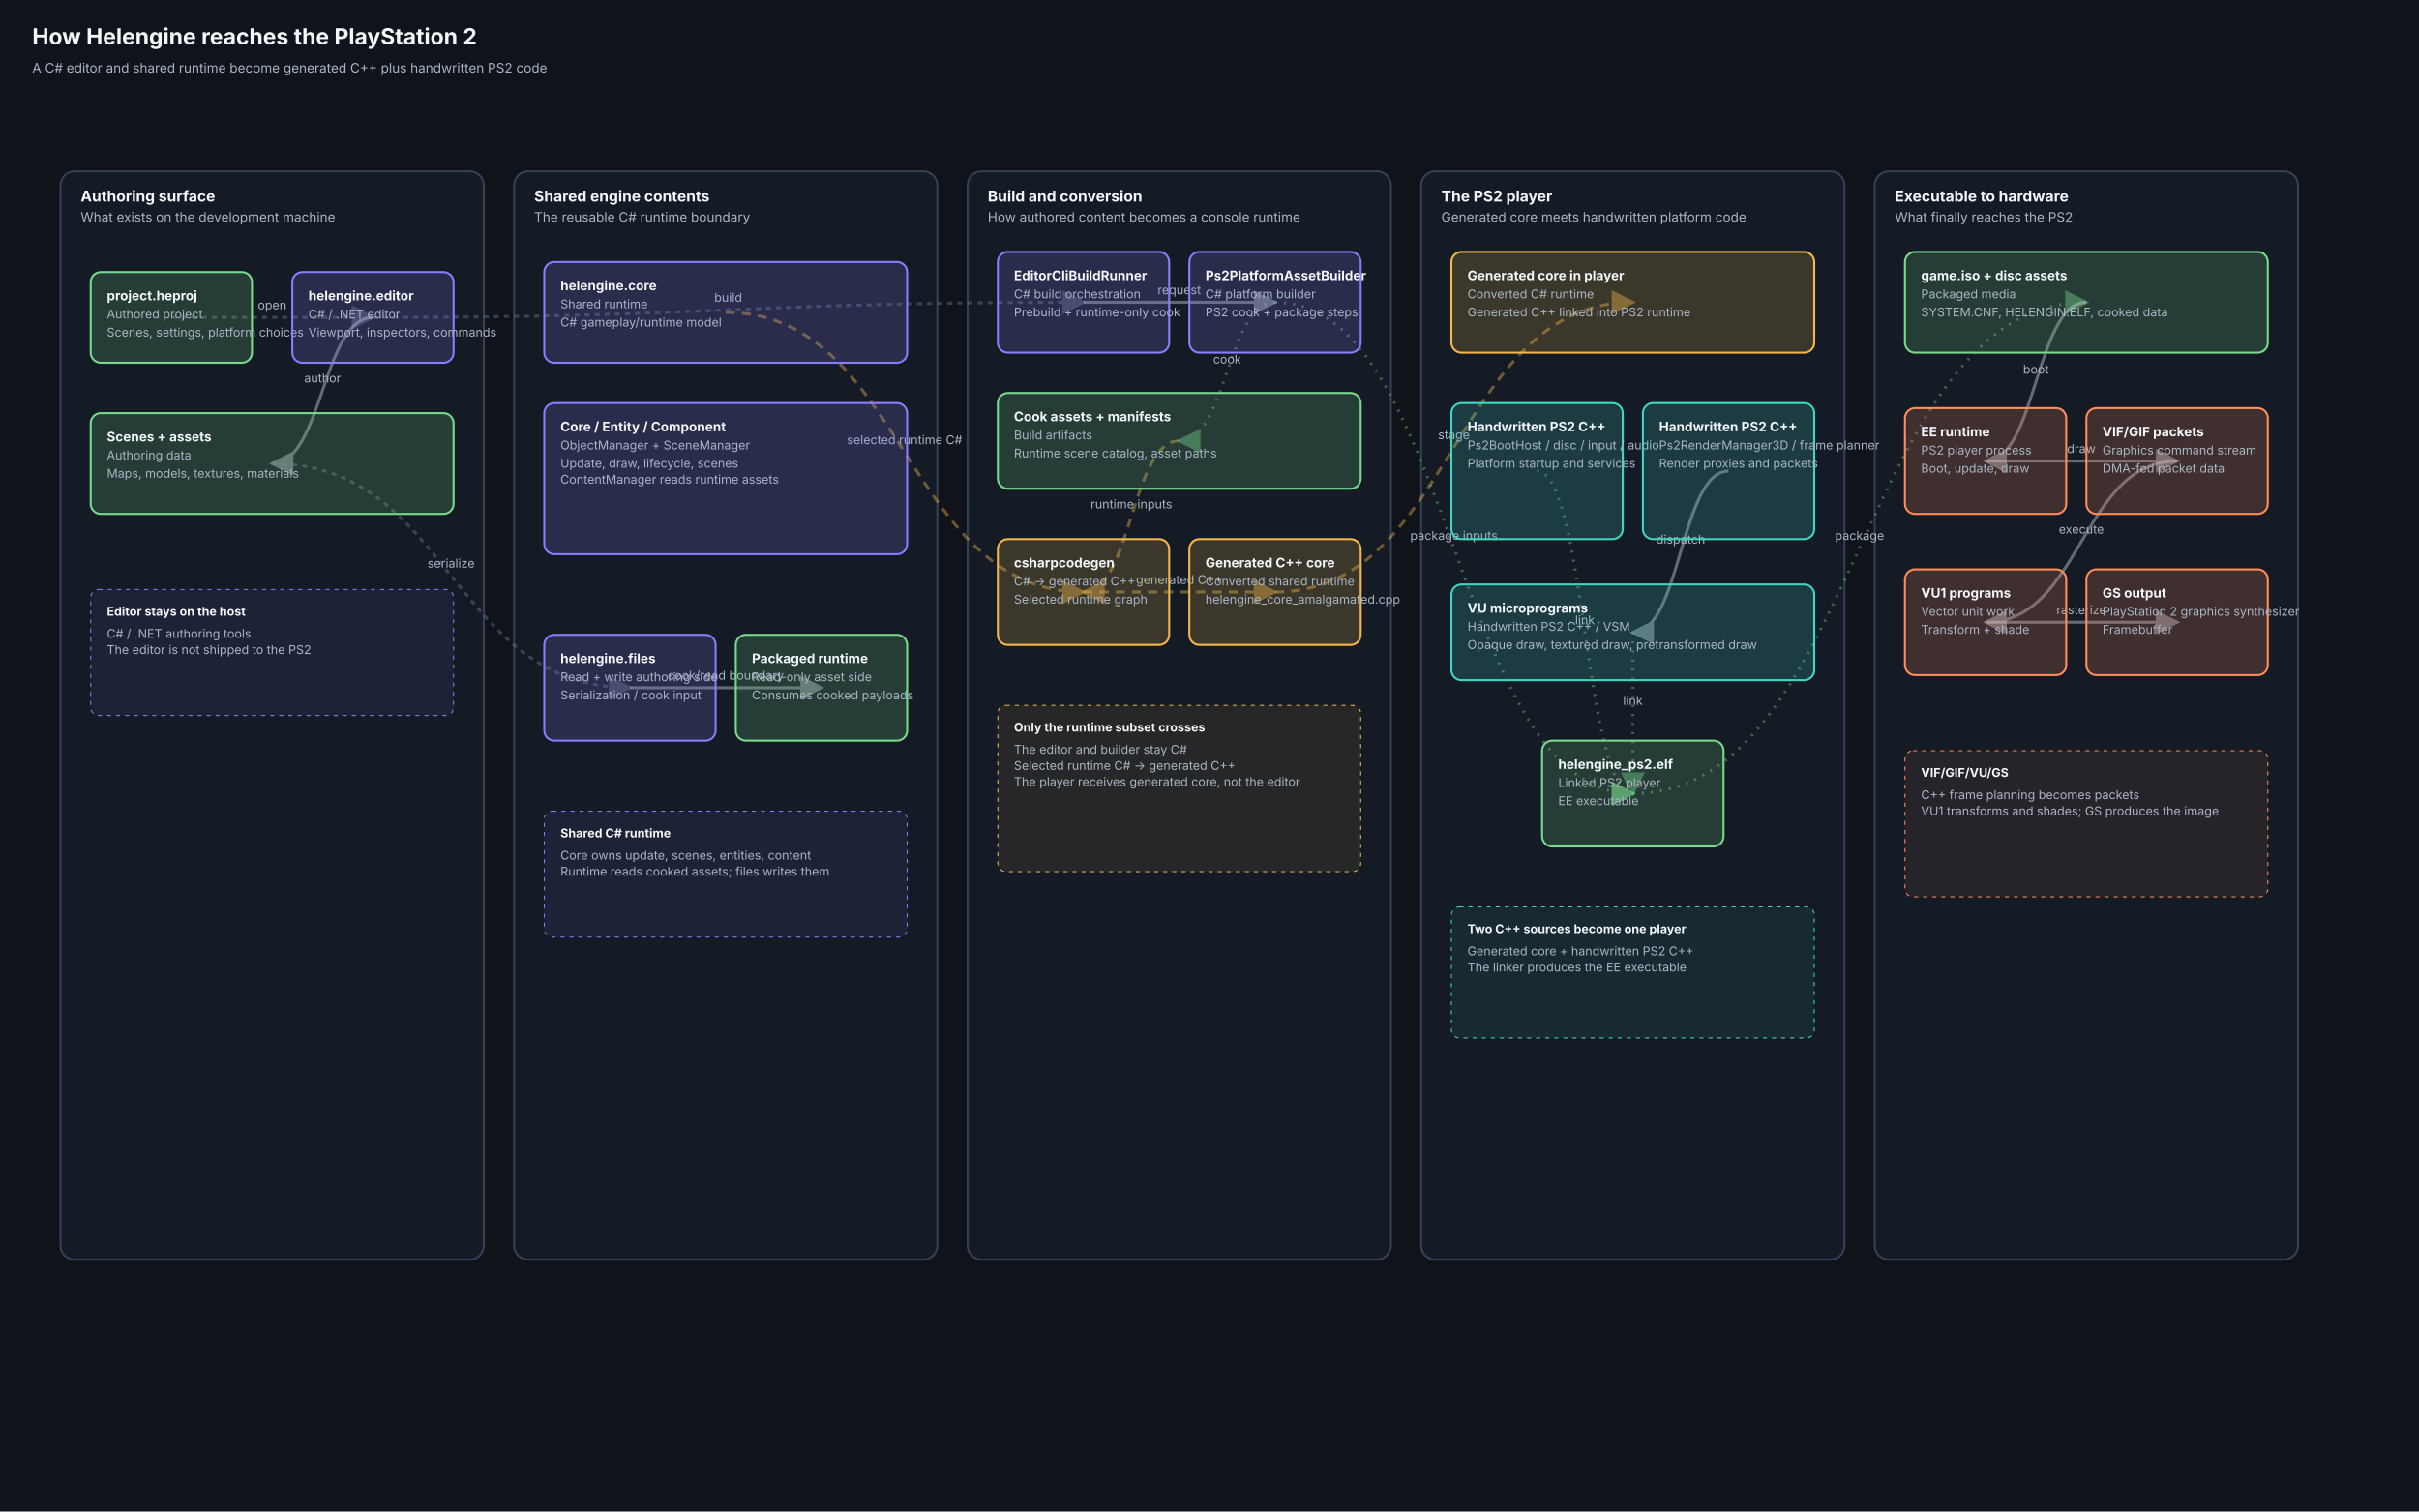
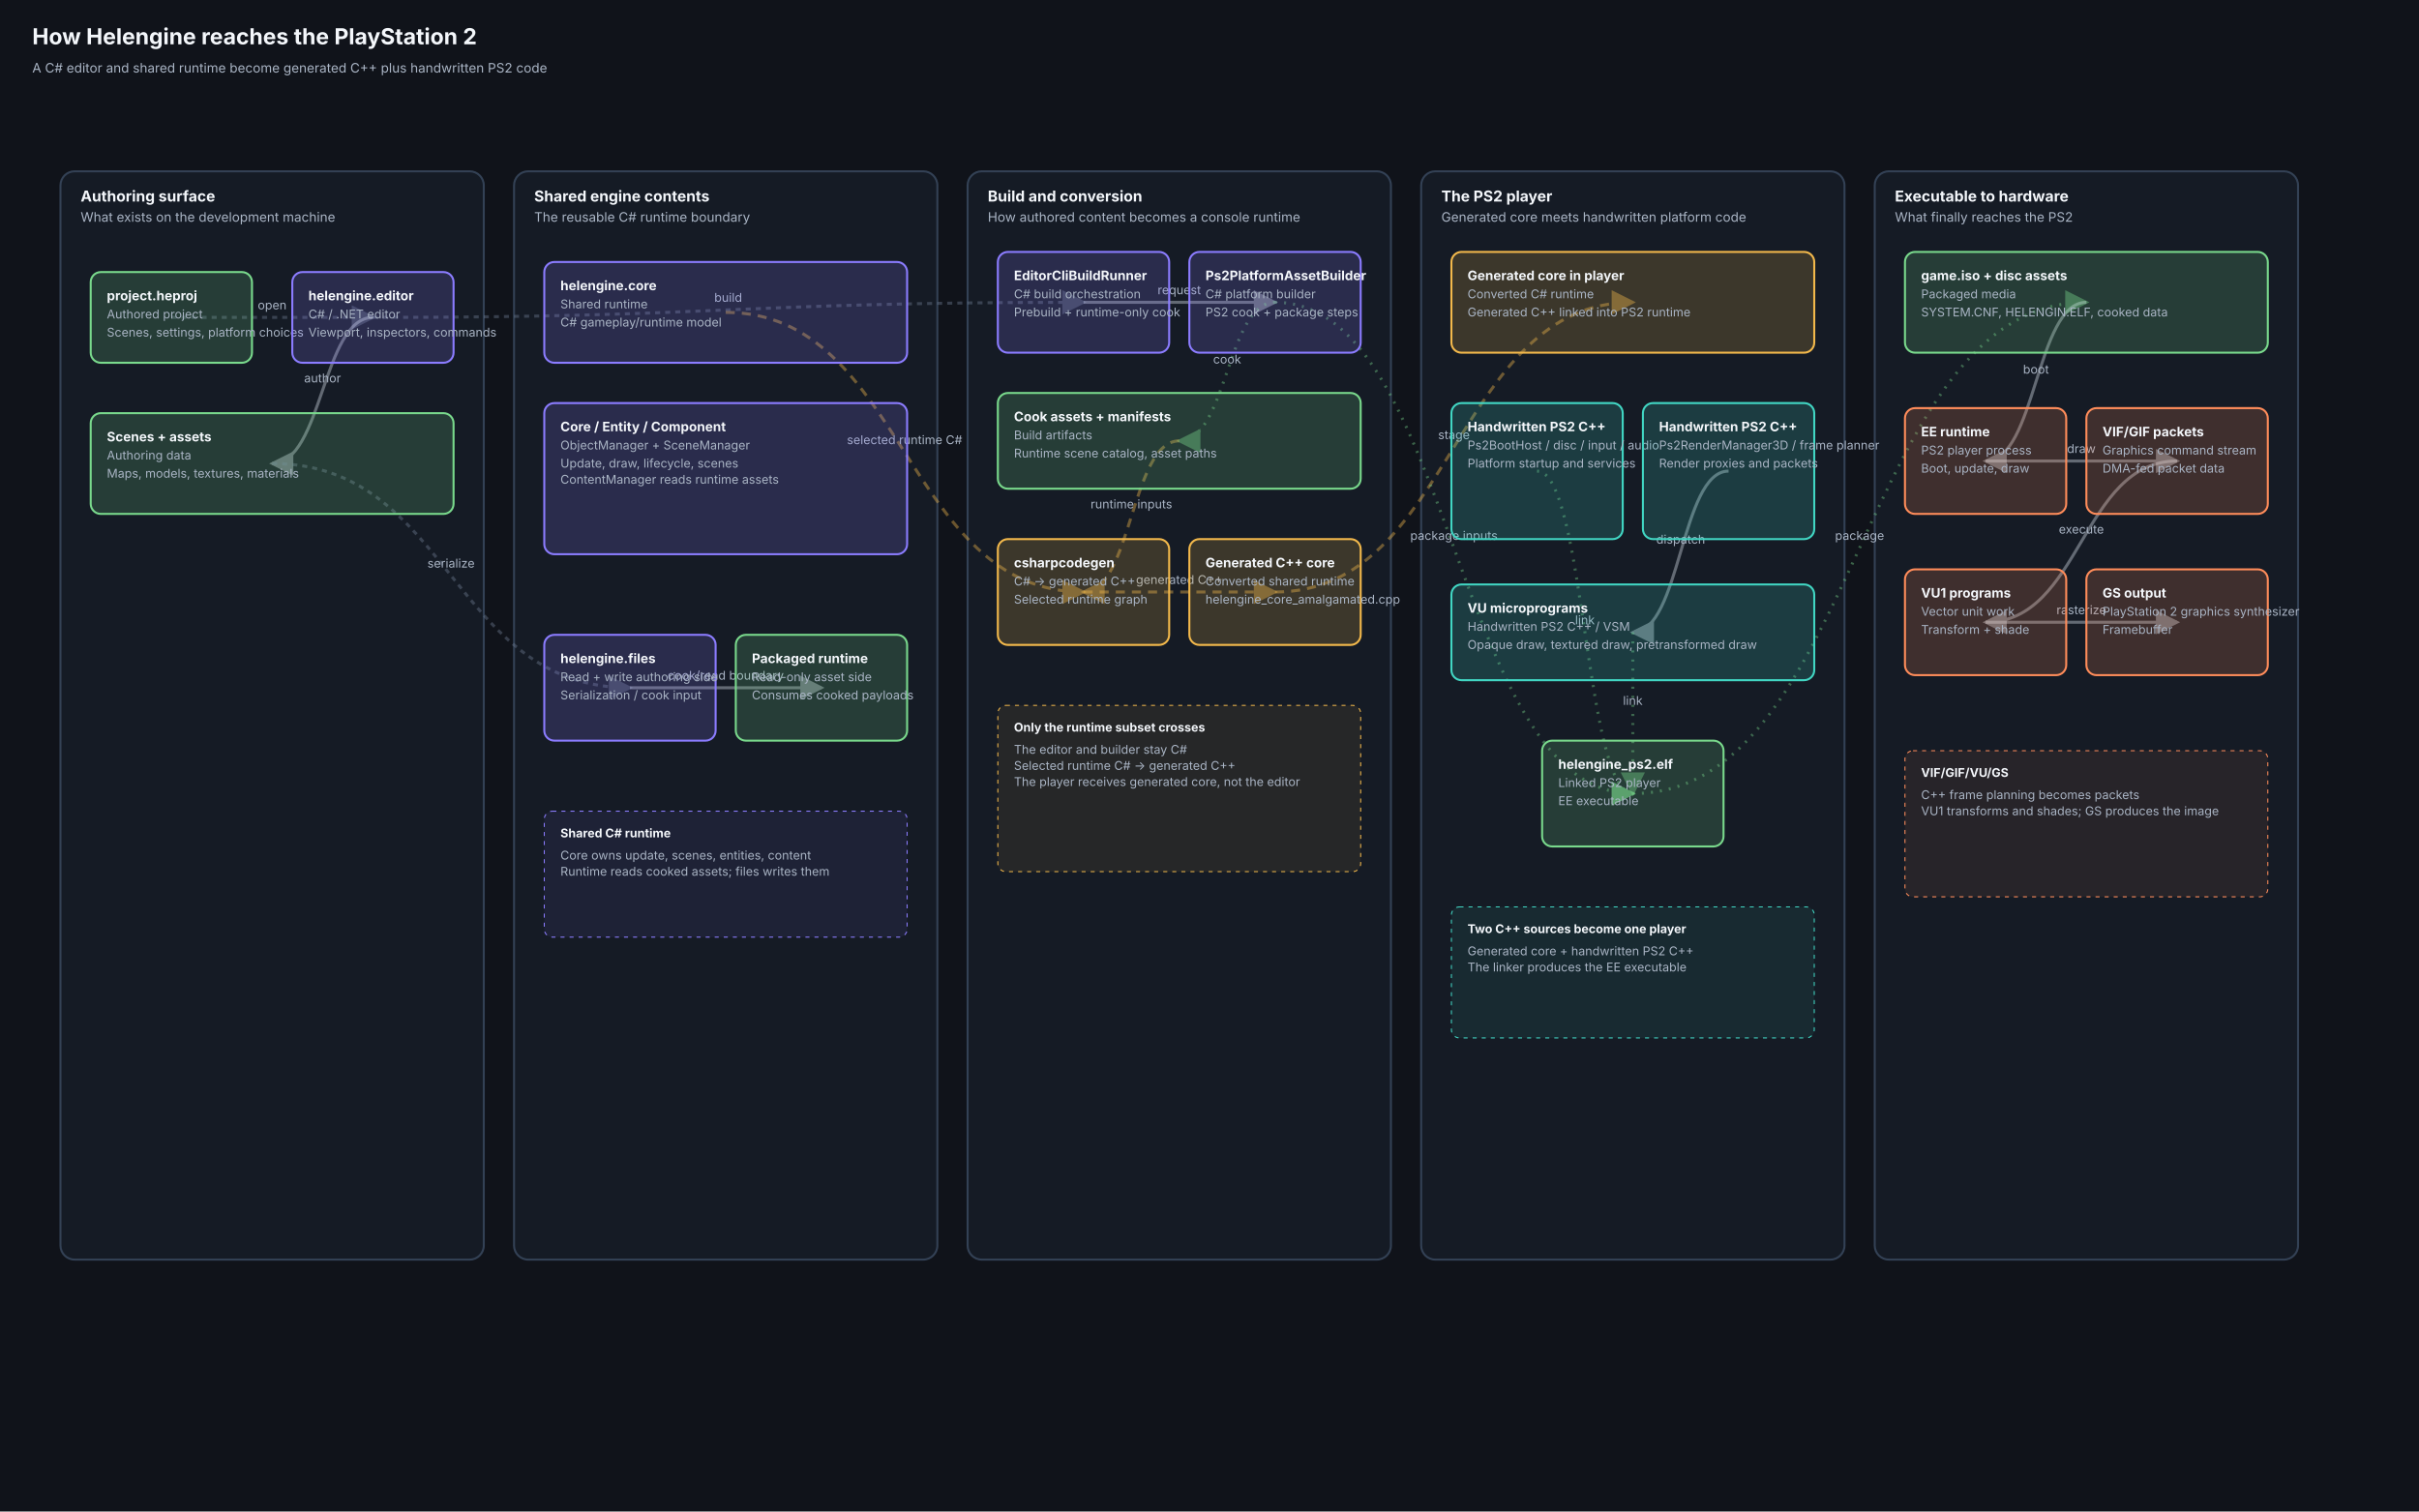
<svg xmlns="http://www.w3.org/2000/svg" viewBox="0 0 2400 1500" role="img" aria-label="How Helengine reaches the PlayStation 2">
  <defs>
    <marker id="arrow-runtime" markerWidth="8" markerHeight="8" refX="7" refY="4" orient="auto" markerUnits="strokeWidth">
      <path d="M0,0 L8,4 L0,8 z" fill="#D7E0EA" />
    </marker>
    <marker id="arrow-generation" markerWidth="8" markerHeight="8" refX="7" refY="4" orient="auto" markerUnits="strokeWidth">
      <path d="M0,0 L8,4 L0,8 z" fill="#F2B84B" />
    </marker>
    <marker id="arrow-packaging" markerWidth="8" markerHeight="8" refX="7" refY="4" orient="auto" markerUnits="strokeWidth">
      <path d="M0,0 L8,4 L0,8 z" fill="#79D98C" />
    </marker>
    <marker id="arrow-context" markerWidth="8" markerHeight="8" refX="7" refY="4" orient="auto" markerUnits="strokeWidth">
      <path d="M0,0 L8,4 L0,8 z" fill="#718096" />
    </marker>
  </defs>
  <rect id="diagram-background" x="0" y="0" width="2400" height="1500" fill="#10131A" />
  <g id="diagram-header">
    <text x="32" y="44" fill="#F4F7FB" font-family="Inter, Segoe UI, sans-serif" font-size="22" font-weight="700">How Helengine reaches the PlayStation 2</text>
    <text x="32" y="72" fill="#AAB5C5" font-family="Inter, Segoe UI, sans-serif" font-size="13">A C# editor and shared runtime become generated C++ plus handwritten PS2 code</text>
  </g>
  <g id="section-authoring" data-step="1" data-kind="section">
    <rect x="60" y="170" width="420" height="1080" rx="14" fill="#151B25" stroke="#334155" stroke-width="2" />
    <text x="80" y="200" fill="#F4F7FB" font-family="Inter, Segoe UI, sans-serif" font-size="15" font-weight="700">Authoring surface</text>
    <text x="80" y="220" fill="#AAB5C5" font-family="Inter, Segoe UI, sans-serif" font-size="13">What exists on the development machine</text>
  </g>
  <g id="section-shared-core" data-step="2" data-kind="section">
    <rect x="510" y="170" width="420" height="1080" rx="14" fill="#151B25" stroke="#334155" stroke-width="2" />
    <text x="530" y="200" fill="#F4F7FB" font-family="Inter, Segoe UI, sans-serif" font-size="15" font-weight="700">Shared engine contents</text>
    <text x="530" y="220" fill="#AAB5C5" font-family="Inter, Segoe UI, sans-serif" font-size="13">The reusable C# runtime boundary</text>
  </g>
  <g id="section-build-conversion" data-step="3" data-kind="section">
    <rect x="960" y="170" width="420" height="1080" rx="14" fill="#151B25" stroke="#334155" stroke-width="2" />
    <text x="980" y="200" fill="#F4F7FB" font-family="Inter, Segoe UI, sans-serif" font-size="15" font-weight="700">Build and conversion</text>
    <text x="980" y="220" fill="#AAB5C5" font-family="Inter, Segoe UI, sans-serif" font-size="13">How authored content becomes a console runtime</text>
  </g>
  <g id="section-ps2-player" data-step="4" data-kind="section">
    <rect x="1410" y="170" width="420" height="1080" rx="14" fill="#151B25" stroke="#334155" stroke-width="2" />
    <text x="1430" y="200" fill="#F4F7FB" font-family="Inter, Segoe UI, sans-serif" font-size="15" font-weight="700">The PS2 player</text>
    <text x="1430" y="220" fill="#AAB5C5" font-family="Inter, Segoe UI, sans-serif" font-size="13">Generated core meets handwritten platform code</text>
  </g>
  <g id="section-ps2-hardware" data-step="5" data-kind="section">
    <rect x="1860" y="170" width="420" height="1080" rx="14" fill="#151B25" stroke="#334155" stroke-width="2" />
    <text x="1880" y="200" fill="#F4F7FB" font-family="Inter, Segoe UI, sans-serif" font-size="15" font-weight="700">Executable to hardware</text>
    <text x="1880" y="220" fill="#AAB5C5" font-family="Inter, Segoe UI, sans-serif" font-size="13">What finally reaches the PS2</text>
  </g>
  <g id="edge-edge-project-editor" data-step="1" data-role="context">
    <path d="M 170 315 C 270 315 270 315 370 315" fill="none" stroke="#718096" stroke-width="3" opacity="0.4" stroke-dasharray="5 5" marker-end="url(#arrow-context)" />
    <text x="270" y="307" text-anchor="middle" fill="#AAB5C5" font-family="Inter, Segoe UI, sans-serif" font-size="12">open</text>
  </g>
  <g id="edge-edge-editor-scenes" data-step="1" data-role="runtime">
    <path d="M 370 315 C 320 315 320 460 270 460" fill="none" stroke="#D7E0EA" stroke-width="3" opacity="0.4" marker-end="url(#arrow-runtime)" />
    <text x="320" y="379.5" text-anchor="middle" fill="#AAB5C5" font-family="Inter, Segoe UI, sans-serif" font-size="12">author</text>
  </g>
  <g id="edge-edge-scenes-files" data-step="2" data-role="context">
    <path d="M 270 460 C 447.5 460 447.5 682.5 625 682.5" fill="none" stroke="#718096" stroke-width="3" opacity="0.4" stroke-dasharray="5 5" marker-end="url(#arrow-context)" />
    <text x="447.5" y="563.25" text-anchor="middle" fill="#AAB5C5" font-family="Inter, Segoe UI, sans-serif" font-size="12">serialize</text>
  </g>
  <g id="edge-edge-files-runtime" data-step="2" data-role="runtime">
    <path d="M 625 682.5 C 720 682.5 720 682.5 815 682.5" fill="none" stroke="#D7E0EA" stroke-width="3" opacity="0.4" marker-end="url(#arrow-runtime)" />
    <text x="720" y="674.5" text-anchor="middle" fill="#AAB5C5" font-family="Inter, Segoe UI, sans-serif" font-size="12">cook/read boundary</text>
  </g>
  <g id="edge-edge-editor-cli" data-step="3" data-role="context">
    <path d="M 370 315 C 722.5 315 722.5 300 1075 300" fill="none" stroke="#718096" stroke-width="3" opacity="0.4" stroke-dasharray="5 5" marker-end="url(#arrow-context)" />
    <text x="722.5" y="299.5" text-anchor="middle" fill="#AAB5C5" font-family="Inter, Segoe UI, sans-serif" font-size="12">build</text>
  </g>
  <g id="edge-edge-cli-builder" data-step="3" data-role="runtime">
    <path d="M 1075 300 C 1170 300 1170 300 1265 300" fill="none" stroke="#D7E0EA" stroke-width="3" opacity="0.4" marker-end="url(#arrow-runtime)" />
    <text x="1170" y="292" text-anchor="middle" fill="#AAB5C5" font-family="Inter, Segoe UI, sans-serif" font-size="12">request</text>
  </g>
  <g id="edge-edge-builder-cook" data-step="3" data-role="packaging">
    <path d="M 1265 300 C 1217.5 300 1217.5 437.5 1170 437.5" fill="none" stroke="#79D98C" stroke-width="3" opacity="0.4" stroke-dasharray="2 7" marker-end="url(#arrow-packaging)" />
    <text x="1217.5" y="360.75" text-anchor="middle" fill="#AAB5C5" font-family="Inter, Segoe UI, sans-serif" font-size="12">cook</text>
  </g>
  <g id="edge-edge-cook-codegen" data-step="3" data-role="generation">
    <path d="M 1170 437.5 C 1122.5 437.5 1122.5 587.5 1075 587.5" fill="none" stroke="#F2B84B" stroke-width="3" opacity="0.4" stroke-dasharray="9 7" marker-end="url(#arrow-generation)" />
    <text x="1122.5" y="504.5" text-anchor="middle" fill="#AAB5C5" font-family="Inter, Segoe UI, sans-serif" font-size="12">runtime inputs</text>
  </g>
  <g id="edge-edge-core-codegen" data-step="3" data-role="generation">
    <path d="M 720 310 C 897.5 310 897.5 587.5 1075 587.5" fill="none" stroke="#F2B84B" stroke-width="3" opacity="0.4" stroke-dasharray="9 7" marker-end="url(#arrow-generation)" />
    <text x="897.5" y="440.75" text-anchor="middle" fill="#AAB5C5" font-family="Inter, Segoe UI, sans-serif" font-size="12">selected runtime C#</text>
  </g>
  <g id="edge-edge-codegen-generated-core" data-step="3" data-role="generation">
    <path d="M 1075 587.5 C 1170 587.5 1170 587.5 1265 587.5" fill="none" stroke="#F2B84B" stroke-width="3" opacity="0.4" stroke-dasharray="9 7" marker-end="url(#arrow-generation)" />
    <text x="1170" y="579.5" text-anchor="middle" fill="#AAB5C5" font-family="Inter, Segoe UI, sans-serif" font-size="12">generated C++</text>
  </g>
  <g id="edge-edge-generated-player-core" data-step="4" data-role="generation">
    <path d="M 1265 587.5 C 1442.5 587.5 1442.5 300 1620 300" fill="none" stroke="#F2B84B" stroke-width="3" opacity="0.4" stroke-dasharray="9 7" marker-end="url(#arrow-generation)" />
    <text x="1442.5" y="435.75" text-anchor="middle" fill="#AAB5C5" font-family="Inter, Segoe UI, sans-serif" font-size="12">stage</text>
  </g>
  <g id="edge-edge-host-elf" data-step="4" data-role="packaging">
    <path d="M 1525 467.5 C 1572.5 467.5 1572.5 787.5 1620 787.5" fill="none" stroke="#79D98C" stroke-width="3" opacity="0.4" stroke-dasharray="2 7" marker-end="url(#arrow-packaging)" />
    <text x="1572.5" y="619.5" text-anchor="middle" fill="#AAB5C5" font-family="Inter, Segoe UI, sans-serif" font-size="12">link</text>
  </g>
  <g id="edge-edge-render-vu" data-step="4" data-role="runtime">
    <path d="M 1715 467.5 C 1667.5 467.5 1667.5 627.5 1620 627.5" fill="none" stroke="#D7E0EA" stroke-width="3" opacity="0.4" marker-end="url(#arrow-runtime)" />
    <text x="1667.5" y="539.5" text-anchor="middle" fill="#AAB5C5" font-family="Inter, Segoe UI, sans-serif" font-size="12">dispatch</text>
  </g>
  <g id="edge-edge-vu-elf" data-step="4" data-role="packaging">
    <path d="M 1620 627.5 C 1620 627.5 1620 787.5 1620 787.5" fill="none" stroke="#79D98C" stroke-width="3" opacity="0.4" stroke-dasharray="2 7" marker-end="url(#arrow-packaging)" />
    <text x="1620" y="699.5" text-anchor="middle" fill="#AAB5C5" font-family="Inter, Segoe UI, sans-serif" font-size="12">link</text>
  </g>
  <g id="edge-edge-builder-elf" data-step="4" data-role="packaging">
    <path d="M 1265 300 C 1442.5 300 1442.5 787.5 1620 787.5" fill="none" stroke="#79D98C" stroke-width="3" opacity="0.4" stroke-dasharray="2 7" marker-end="url(#arrow-packaging)" />
    <text x="1442.5" y="535.75" text-anchor="middle" fill="#AAB5C5" font-family="Inter, Segoe UI, sans-serif" font-size="12">package inputs</text>
  </g>
  <g id="edge-edge-elf-iso" data-step="5" data-role="packaging">
    <path d="M 1620 787.5 C 1845 787.5 1845 300 2070 300" fill="none" stroke="#79D98C" stroke-width="3" opacity="0.4" stroke-dasharray="2 7" marker-end="url(#arrow-packaging)" />
    <text x="1845" y="535.75" text-anchor="middle" fill="#AAB5C5" font-family="Inter, Segoe UI, sans-serif" font-size="12">package</text>
  </g>
  <g id="edge-edge-iso-ee" data-step="5" data-role="runtime">
    <path d="M 2070 300 C 2020 300 2020 457.5 1970 457.5" fill="none" stroke="#D7E0EA" stroke-width="3" opacity="0.4" marker-end="url(#arrow-runtime)" />
    <text x="2020" y="370.75" text-anchor="middle" fill="#AAB5C5" font-family="Inter, Segoe UI, sans-serif" font-size="12">boot</text>
  </g>
  <g id="edge-edge-ee-packets" data-step="5" data-role="runtime">
    <path d="M 1970 457.5 C 2065 457.5 2065 457.5 2160 457.5" fill="none" stroke="#D7E0EA" stroke-width="3" opacity="0.4" marker-end="url(#arrow-runtime)" />
    <text x="2065" y="449.5" text-anchor="middle" fill="#AAB5C5" font-family="Inter, Segoe UI, sans-serif" font-size="12">draw</text>
  </g>
  <g id="edge-edge-packets-vu" data-step="5" data-role="runtime">
    <path d="M 2160 457.5 C 2065 457.5 2065 617.5 1970 617.5" fill="none" stroke="#D7E0EA" stroke-width="3" opacity="0.4" marker-end="url(#arrow-runtime)" />
    <text x="2065" y="529.5" text-anchor="middle" fill="#AAB5C5" font-family="Inter, Segoe UI, sans-serif" font-size="12">execute</text>
  </g>
  <g id="edge-edge-vu-gs" data-step="5" data-role="runtime">
    <path d="M 1970 617.5 C 2065 617.5 2065 617.5 2160 617.5" fill="none" stroke="#D7E0EA" stroke-width="3" opacity="0.4" marker-end="url(#arrow-runtime)" />
    <text x="2065" y="609.5" text-anchor="middle" fill="#AAB5C5" font-family="Inter, Segoe UI, sans-serif" font-size="12">rasterize</text>
  </g>
  <g id="node-node-project" data-step="1" data-role="artifact" data-kind="artifact">
    <rect x="90" y="270" width="160" height="90" rx="10" fill="#79D98C" fill-opacity="0.18" stroke="#79D98C" stroke-width="2" />
    <text x="106" y="298" fill="#F4F7FB" font-family="Inter, Segoe UI, sans-serif" font-size="13" font-weight="700">project.heproj</text>
    <text x="106" y="316" fill="#AAB5C5" font-family="Inter, Segoe UI, sans-serif" font-size="12">Authored project</text>
    <text x="106" y="334" fill="#AAB5C5" font-family="Inter, Segoe UI, sans-serif" font-size="12">Scenes, settings, platform choices</text>
  </g>
  <g id="node-node-editor" data-step="1" data-role="csharp" data-kind="module">
    <rect x="290" y="270" width="160" height="90" rx="10" fill="#8B7CFF" fill-opacity="0.18" stroke="#8B7CFF" stroke-width="2" />
    <text x="306" y="298" fill="#F4F7FB" font-family="Inter, Segoe UI, sans-serif" font-size="13" font-weight="700">helengine.editor</text>
    <text x="306" y="316" fill="#AAB5C5" font-family="Inter, Segoe UI, sans-serif" font-size="12">C# / .NET editor</text>
    <text x="306" y="334" fill="#AAB5C5" font-family="Inter, Segoe UI, sans-serif" font-size="12">Viewport, inspectors, commands</text>
  </g>
  <g id="node-node-scenes-assets" data-step="1" data-role="artifact" data-kind="artifact">
    <rect x="90" y="410" width="360" height="100" rx="10" fill="#79D98C" fill-opacity="0.18" stroke="#79D98C" stroke-width="2" />
    <text x="106" y="438" fill="#F4F7FB" font-family="Inter, Segoe UI, sans-serif" font-size="13" font-weight="700">Scenes + assets</text>
    <text x="106" y="456" fill="#AAB5C5" font-family="Inter, Segoe UI, sans-serif" font-size="12">Authoring data</text>
    <text x="106" y="474" fill="#AAB5C5" font-family="Inter, Segoe UI, sans-serif" font-size="12">Maps, models, textures, materials</text>
  </g>
  <g id="node-node-core" data-step="2" data-role="csharp" data-kind="module">
    <rect x="540" y="260" width="360" height="100" rx="10" fill="#8B7CFF" fill-opacity="0.18" stroke="#8B7CFF" stroke-width="2" />
    <text x="556" y="288" fill="#F4F7FB" font-family="Inter, Segoe UI, sans-serif" font-size="13" font-weight="700">helengine.core</text>
    <text x="556" y="306" fill="#AAB5C5" font-family="Inter, Segoe UI, sans-serif" font-size="12">Shared runtime</text>
    <text x="556" y="324" fill="#AAB5C5" font-family="Inter, Segoe UI, sans-serif" font-size="12">C# gameplay/runtime model</text>
  </g>
  <g id="node-node-core-anatomy" data-step="2" data-role="csharp" data-kind="module">
    <rect x="540" y="400" width="360" height="150" rx="10" fill="#8B7CFF" fill-opacity="0.18" stroke="#8B7CFF" stroke-width="2" />
    <text x="556" y="428" fill="#F4F7FB" font-family="Inter, Segoe UI, sans-serif" font-size="13" font-weight="700">Core / Entity / Component</text>
    <text x="556" y="446" fill="#AAB5C5" font-family="Inter, Segoe UI, sans-serif" font-size="12">ObjectManager + SceneManager</text>
    <text x="556" y="464" fill="#AAB5C5" font-family="Inter, Segoe UI, sans-serif" font-size="12">Update, draw, lifecycle, scenes</text>
    <text x="556" y="480" fill="#AAB5C5" font-family="Inter, Segoe UI, sans-serif" font-size="12">ContentManager reads runtime assets</text>
  </g>
  <g id="node-node-files" data-step="2" data-role="csharp" data-kind="module">
    <rect x="540" y="630" width="170" height="105" rx="10" fill="#8B7CFF" fill-opacity="0.18" stroke="#8B7CFF" stroke-width="2" />
    <text x="556" y="658" fill="#F4F7FB" font-family="Inter, Segoe UI, sans-serif" font-size="13" font-weight="700">helengine.files</text>
    <text x="556" y="676" fill="#AAB5C5" font-family="Inter, Segoe UI, sans-serif" font-size="12">Read + write authoring side</text>
    <text x="556" y="694" fill="#AAB5C5" font-family="Inter, Segoe UI, sans-serif" font-size="12">Serialization / cook input</text>
  </g>
  <g id="node-node-runtime-reads" data-step="2" data-role="artifact" data-kind="boundary">
    <rect x="730" y="630" width="170" height="105" rx="10" fill="#79D98C" fill-opacity="0.18" stroke="#79D98C" stroke-width="2" />
    <text x="746" y="658" fill="#F4F7FB" font-family="Inter, Segoe UI, sans-serif" font-size="13" font-weight="700">Packaged runtime</text>
    <text x="746" y="676" fill="#AAB5C5" font-family="Inter, Segoe UI, sans-serif" font-size="12">Read-only asset side</text>
    <text x="746" y="694" fill="#AAB5C5" font-family="Inter, Segoe UI, sans-serif" font-size="12">Consumes cooked payloads</text>
  </g>
  <g id="node-node-editor-cli" data-step="3" data-role="csharp" data-kind="process">
    <rect x="990" y="250" width="170" height="100" rx="10" fill="#8B7CFF" fill-opacity="0.18" stroke="#8B7CFF" stroke-width="2" />
    <text x="1006" y="278" fill="#F4F7FB" font-family="Inter, Segoe UI, sans-serif" font-size="13" font-weight="700">EditorCliBuildRunner</text>
    <text x="1006" y="296" fill="#AAB5C5" font-family="Inter, Segoe UI, sans-serif" font-size="12">C# build orchestration</text>
    <text x="1006" y="314" fill="#AAB5C5" font-family="Inter, Segoe UI, sans-serif" font-size="12">Prebuild + runtime-only cook</text>
  </g>
  <g id="node-node-ps2-builder" data-step="3" data-role="csharp" data-kind="process">
    <rect x="1180" y="250" width="170" height="100" rx="10" fill="#8B7CFF" fill-opacity="0.18" stroke="#8B7CFF" stroke-width="2" />
    <text x="1196" y="278" fill="#F4F7FB" font-family="Inter, Segoe UI, sans-serif" font-size="13" font-weight="700">Ps2PlatformAssetBuilder</text>
    <text x="1196" y="296" fill="#AAB5C5" font-family="Inter, Segoe UI, sans-serif" font-size="12">C# platform builder</text>
    <text x="1196" y="314" fill="#AAB5C5" font-family="Inter, Segoe UI, sans-serif" font-size="12">PS2 cook + package steps</text>
  </g>
  <g id="node-node-cook" data-step="3" data-role="artifact" data-kind="artifact">
    <rect x="990" y="390" width="360" height="95" rx="10" fill="#79D98C" fill-opacity="0.18" stroke="#79D98C" stroke-width="2" />
    <text x="1006" y="418" fill="#F4F7FB" font-family="Inter, Segoe UI, sans-serif" font-size="13" font-weight="700">Cook assets + manifests</text>
    <text x="1006" y="436" fill="#AAB5C5" font-family="Inter, Segoe UI, sans-serif" font-size="12">Build artifacts</text>
    <text x="1006" y="454" fill="#AAB5C5" font-family="Inter, Segoe UI, sans-serif" font-size="12">Runtime scene catalog, asset paths</text>
  </g>
  <g id="node-node-codegen" data-step="3" data-role="generated-cpp" data-kind="process">
    <rect x="990" y="535" width="170" height="105" rx="10" fill="#F2B84B" fill-opacity="0.18" stroke="#F2B84B" stroke-width="2" />
    <text x="1006" y="563" fill="#F4F7FB" font-family="Inter, Segoe UI, sans-serif" font-size="13" font-weight="700">csharpcodegen</text>
    <text x="1006" y="581" fill="#AAB5C5" font-family="Inter, Segoe UI, sans-serif" font-size="12">C# -&gt; generated C++</text>
    <text x="1006" y="599" fill="#AAB5C5" font-family="Inter, Segoe UI, sans-serif" font-size="12">Selected runtime graph</text>
  </g>
  <g id="node-node-generated-core" data-step="3" data-role="generated-cpp" data-kind="artifact">
    <rect x="1180" y="535" width="170" height="105" rx="10" fill="#F2B84B" fill-opacity="0.18" stroke="#F2B84B" stroke-width="2" />
    <text x="1196" y="563" fill="#F4F7FB" font-family="Inter, Segoe UI, sans-serif" font-size="13" font-weight="700">Generated C++ core</text>
    <text x="1196" y="581" fill="#AAB5C5" font-family="Inter, Segoe UI, sans-serif" font-size="12">Converted shared runtime</text>
    <text x="1196" y="599" fill="#AAB5C5" font-family="Inter, Segoe UI, sans-serif" font-size="12">helengine_core_amalgamated.cpp</text>
  </g>
  <g id="node-node-player-core" data-step="4" data-role="generated-cpp" data-kind="module">
    <rect x="1440" y="250" width="360" height="100" rx="10" fill="#F2B84B" fill-opacity="0.18" stroke="#F2B84B" stroke-width="2" />
    <text x="1456" y="278" fill="#F4F7FB" font-family="Inter, Segoe UI, sans-serif" font-size="13" font-weight="700">Generated core in player</text>
    <text x="1456" y="296" fill="#AAB5C5" font-family="Inter, Segoe UI, sans-serif" font-size="12">Converted C# runtime</text>
    <text x="1456" y="314" fill="#AAB5C5" font-family="Inter, Segoe UI, sans-serif" font-size="12">Generated C++ linked into PS2 runtime</text>
  </g>
  <g id="node-node-boot-host" data-step="4" data-role="handwritten-cpp" data-kind="module">
    <rect x="1440" y="400" width="170" height="135" rx="10" fill="#41D6C3" fill-opacity="0.18" stroke="#41D6C3" stroke-width="2" />
    <text x="1456" y="428" fill="#F4F7FB" font-family="Inter, Segoe UI, sans-serif" font-size="13" font-weight="700">Handwritten PS2 C++</text>
    <text x="1456" y="446" fill="#AAB5C5" font-family="Inter, Segoe UI, sans-serif" font-size="12">Ps2BootHost / disc / input / audio</text>
    <text x="1456" y="464" fill="#AAB5C5" font-family="Inter, Segoe UI, sans-serif" font-size="12">Platform startup and services</text>
  </g>
  <g id="node-node-render-manager" data-step="4" data-role="handwritten-cpp" data-kind="module">
    <rect x="1630" y="400" width="170" height="135" rx="10" fill="#41D6C3" fill-opacity="0.18" stroke="#41D6C3" stroke-width="2" />
    <text x="1646" y="428" fill="#F4F7FB" font-family="Inter, Segoe UI, sans-serif" font-size="13" font-weight="700">Handwritten PS2 C++</text>
    <text x="1646" y="446" fill="#AAB5C5" font-family="Inter, Segoe UI, sans-serif" font-size="12">Ps2RenderManager3D / frame planner</text>
    <text x="1646" y="464" fill="#AAB5C5" font-family="Inter, Segoe UI, sans-serif" font-size="12">Render proxies and packets</text>
  </g>
  <g id="node-node-vu-programs" data-step="4" data-role="handwritten-cpp" data-kind="module">
    <rect x="1440" y="580" width="360" height="95" rx="10" fill="#41D6C3" fill-opacity="0.18" stroke="#41D6C3" stroke-width="2" />
    <text x="1456" y="608" fill="#F4F7FB" font-family="Inter, Segoe UI, sans-serif" font-size="13" font-weight="700">VU microprograms</text>
    <text x="1456" y="626" fill="#AAB5C5" font-family="Inter, Segoe UI, sans-serif" font-size="12">Handwritten PS2 C++ / VSM</text>
    <text x="1456" y="644" fill="#AAB5C5" font-family="Inter, Segoe UI, sans-serif" font-size="12">Opaque draw, textured draw, pretransformed draw</text>
  </g>
  <g id="node-node-ps2-elf" data-step="4" data-role="artifact" data-kind="artifact">
    <rect x="1530" y="735" width="180" height="105" rx="10" fill="#79D98C" fill-opacity="0.18" stroke="#79D98C" stroke-width="2" />
    <text x="1546" y="763" fill="#F4F7FB" font-family="Inter, Segoe UI, sans-serif" font-size="13" font-weight="700">helengine_ps2.elf</text>
    <text x="1546" y="781" fill="#AAB5C5" font-family="Inter, Segoe UI, sans-serif" font-size="12">Linked PS2 player</text>
    <text x="1546" y="799" fill="#AAB5C5" font-family="Inter, Segoe UI, sans-serif" font-size="12">EE executable</text>
  </g>
  <g id="node-node-game-iso" data-step="5" data-role="artifact" data-kind="artifact">
    <rect x="1890" y="250" width="360" height="100" rx="10" fill="#79D98C" fill-opacity="0.18" stroke="#79D98C" stroke-width="2" />
    <text x="1906" y="278" fill="#F4F7FB" font-family="Inter, Segoe UI, sans-serif" font-size="13" font-weight="700">game.iso + disc assets</text>
    <text x="1906" y="296" fill="#AAB5C5" font-family="Inter, Segoe UI, sans-serif" font-size="12">Packaged media</text>
    <text x="1906" y="314" fill="#AAB5C5" font-family="Inter, Segoe UI, sans-serif" font-size="12">SYSTEM.CNF, HELENGIN.ELF, cooked data</text>
  </g>
  <g id="node-node-ee-runtime" data-step="5" data-role="ps2" data-kind="hardware">
    <rect x="1890" y="405" width="160" height="105" rx="10" fill="#FF8C5A" fill-opacity="0.18" stroke="#FF8C5A" stroke-width="2" />
    <text x="1906" y="433" fill="#F4F7FB" font-family="Inter, Segoe UI, sans-serif" font-size="13" font-weight="700">EE runtime</text>
    <text x="1906" y="451" fill="#AAB5C5" font-family="Inter, Segoe UI, sans-serif" font-size="12">PS2 player process</text>
    <text x="1906" y="469" fill="#AAB5C5" font-family="Inter, Segoe UI, sans-serif" font-size="12">Boot, update, draw</text>
  </g>
  <g id="node-node-packets" data-step="5" data-role="ps2" data-kind="hardware">
    <rect x="2070" y="405" width="180" height="105" rx="10" fill="#FF8C5A" fill-opacity="0.18" stroke="#FF8C5A" stroke-width="2" />
    <text x="2086" y="433" fill="#F4F7FB" font-family="Inter, Segoe UI, sans-serif" font-size="13" font-weight="700">VIF/GIF packets</text>
    <text x="2086" y="451" fill="#AAB5C5" font-family="Inter, Segoe UI, sans-serif" font-size="12">Graphics command stream</text>
    <text x="2086" y="469" fill="#AAB5C5" font-family="Inter, Segoe UI, sans-serif" font-size="12">DMA-fed packet data</text>
  </g>
  <g id="node-node-vu1" data-step="5" data-role="ps2" data-kind="hardware">
    <rect x="1890" y="565" width="160" height="105" rx="10" fill="#FF8C5A" fill-opacity="0.18" stroke="#FF8C5A" stroke-width="2" />
    <text x="1906" y="593" fill="#F4F7FB" font-family="Inter, Segoe UI, sans-serif" font-size="13" font-weight="700">VU1 programs</text>
    <text x="1906" y="611" fill="#AAB5C5" font-family="Inter, Segoe UI, sans-serif" font-size="12">Vector unit work</text>
    <text x="1906" y="629" fill="#AAB5C5" font-family="Inter, Segoe UI, sans-serif" font-size="12">Transform + shade</text>
  </g>
  <g id="node-node-gs" data-step="5" data-role="ps2" data-kind="hardware">
    <rect x="2070" y="565" width="180" height="105" rx="10" fill="#FF8C5A" fill-opacity="0.18" stroke="#FF8C5A" stroke-width="2" />
    <text x="2086" y="593" fill="#F4F7FB" font-family="Inter, Segoe UI, sans-serif" font-size="13" font-weight="700">GS output</text>
    <text x="2086" y="611" fill="#AAB5C5" font-family="Inter, Segoe UI, sans-serif" font-size="12">PlayStation 2 graphics synthesizer</text>
    <text x="2086" y="629" fill="#AAB5C5" font-family="Inter, Segoe UI, sans-serif" font-size="12">Framebuffer</text>
  </g>
-   <g id="callout-callout-editor-not-shipped" data-step="1" data-role="csharp">
-     <rect x="90" y="585" width="360" height="125" rx="8" fill="#8B7CFF" fill-opacity="0.08" stroke="#8B7CFF" stroke-dasharray="4 5" />
-     <text x="106" y="611" fill="#F4F7FB" font-family="Inter, Segoe UI, sans-serif" font-size="12" font-weight="700">Editor stays on the host</text>
-     <text x="106" y="633" fill="#AAB5C5" font-family="Inter, Segoe UI, sans-serif" font-size="12">C# / .NET authoring tools</text>
-     <text x="106" y="649" fill="#AAB5C5" font-family="Inter, Segoe UI, sans-serif" font-size="12">The editor is not shipped to the PS2</text>
-   </g>
  <g id="callout-callout-core-boundary" data-step="2" data-role="csharp">
    <rect x="540" y="805" width="360" height="125" rx="8" fill="#8B7CFF" fill-opacity="0.08" stroke="#8B7CFF" stroke-dasharray="4 5" />
    <text x="556" y="831" fill="#F4F7FB" font-family="Inter, Segoe UI, sans-serif" font-size="12" font-weight="700">Shared C# runtime</text>
    <text x="556" y="853" fill="#AAB5C5" font-family="Inter, Segoe UI, sans-serif" font-size="12">Core owns update, scenes, entities, content</text>
    <text x="556" y="869" fill="#AAB5C5" font-family="Inter, Segoe UI, sans-serif" font-size="12">Runtime reads cooked assets; files writes them</text>
  </g>
  <g id="callout-callout-codegen-boundary" data-step="3" data-role="generated-cpp">
    <rect x="990" y="700" width="360" height="165" rx="8" fill="#F2B84B" fill-opacity="0.08" stroke="#F2B84B" stroke-dasharray="4 5" />
    <text x="1006" y="726" fill="#F4F7FB" font-family="Inter, Segoe UI, sans-serif" font-size="12" font-weight="700">Only the runtime subset crosses</text>
    <text x="1006" y="748" fill="#AAB5C5" font-family="Inter, Segoe UI, sans-serif" font-size="12">The editor and builder stay C#</text>
    <text x="1006" y="764" fill="#AAB5C5" font-family="Inter, Segoe UI, sans-serif" font-size="12">Selected runtime C# -&gt; generated C++</text>
    <text x="1006" y="780" fill="#AAB5C5" font-family="Inter, Segoe UI, sans-serif" font-size="12">The player receives generated core, not the editor</text>
  </g>
  <g id="callout-callout-player-link" data-step="4" data-role="handwritten-cpp">
    <rect x="1440" y="900" width="360" height="130" rx="8" fill="#41D6C3" fill-opacity="0.08" stroke="#41D6C3" stroke-dasharray="4 5" />
    <text x="1456" y="926" fill="#F4F7FB" font-family="Inter, Segoe UI, sans-serif" font-size="12" font-weight="700">Two C++ sources become one player</text>
    <text x="1456" y="948" fill="#AAB5C5" font-family="Inter, Segoe UI, sans-serif" font-size="12">Generated core + handwritten PS2 C++</text>
    <text x="1456" y="964" fill="#AAB5C5" font-family="Inter, Segoe UI, sans-serif" font-size="12">The linker produces the EE executable</text>
  </g>
  <g id="callout-callout-hardware-flow" data-step="5" data-role="ps2">
    <rect x="1890" y="745" width="360" height="145" rx="8" fill="#FF8C5A" fill-opacity="0.08" stroke="#FF8C5A" stroke-dasharray="4 5" />
    <text x="1906" y="771" fill="#F4F7FB" font-family="Inter, Segoe UI, sans-serif" font-size="12" font-weight="700">VIF/GIF/VU/GS</text>
    <text x="1906" y="793" fill="#AAB5C5" font-family="Inter, Segoe UI, sans-serif" font-size="12">C++ frame planning becomes packets</text>
    <text x="1906" y="809" fill="#AAB5C5" font-family="Inter, Segoe UI, sans-serif" font-size="12">VU1 transforms and shades; GS produces the image</text>
  </g>
</svg>
